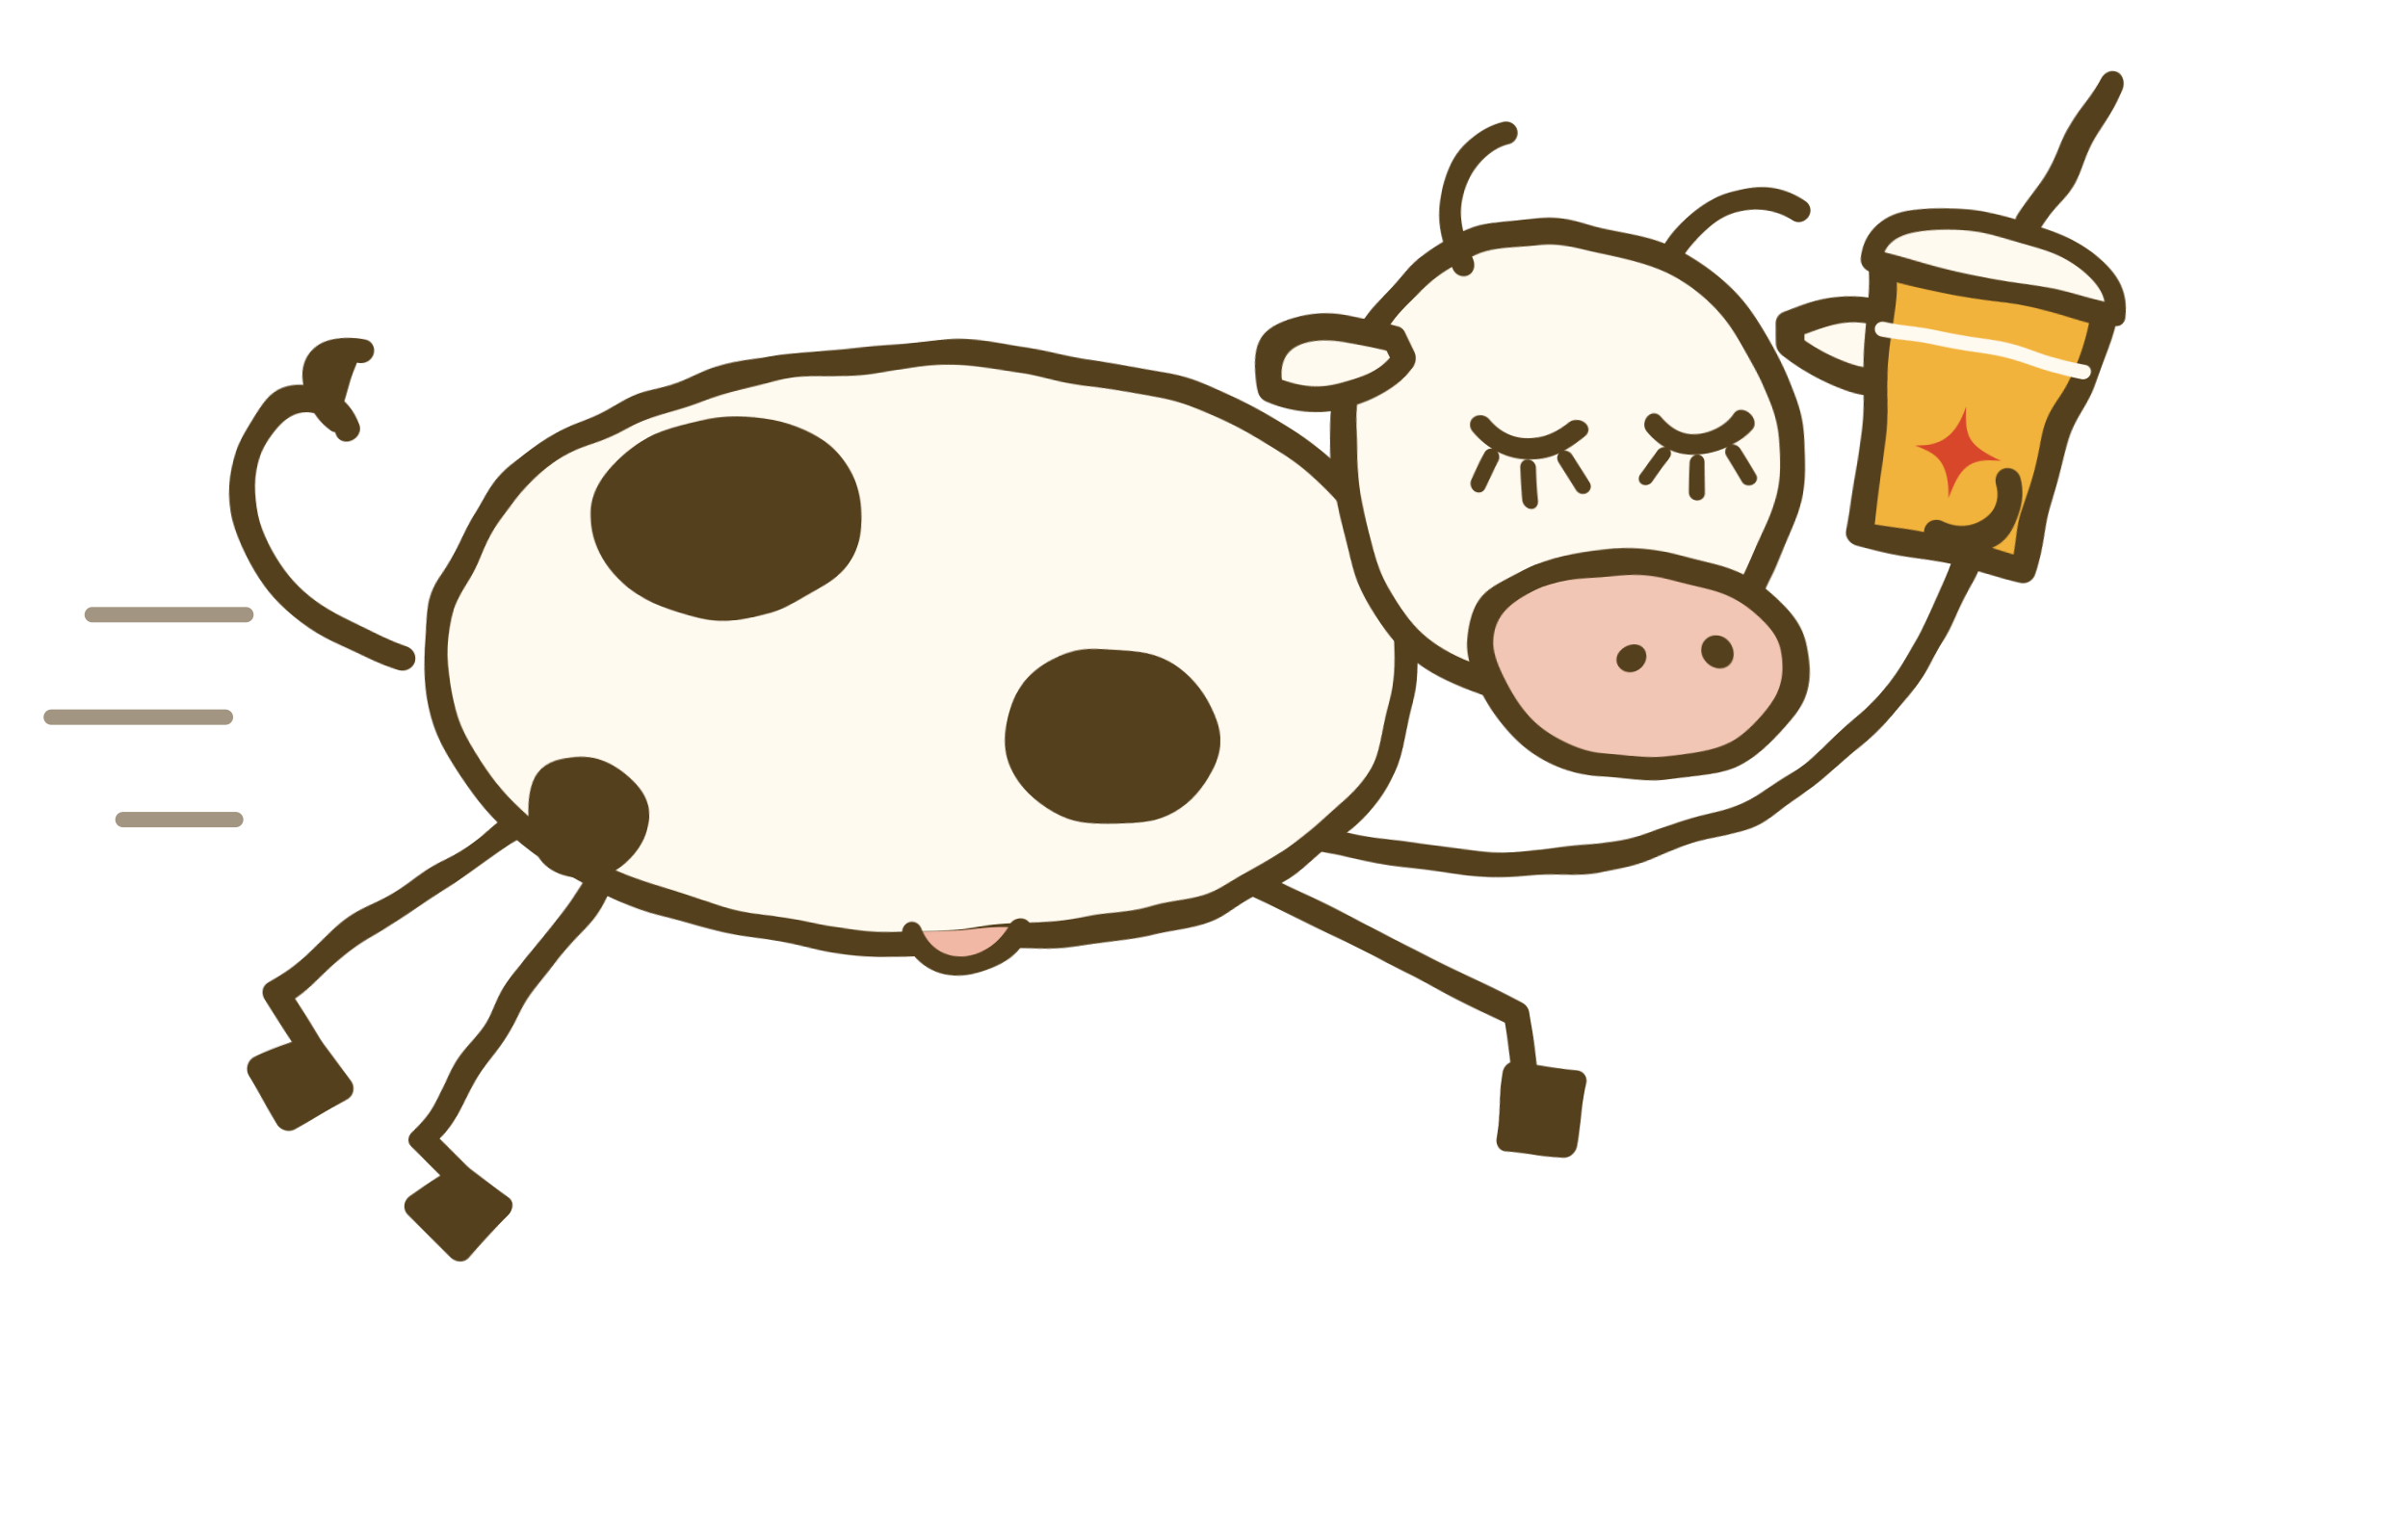
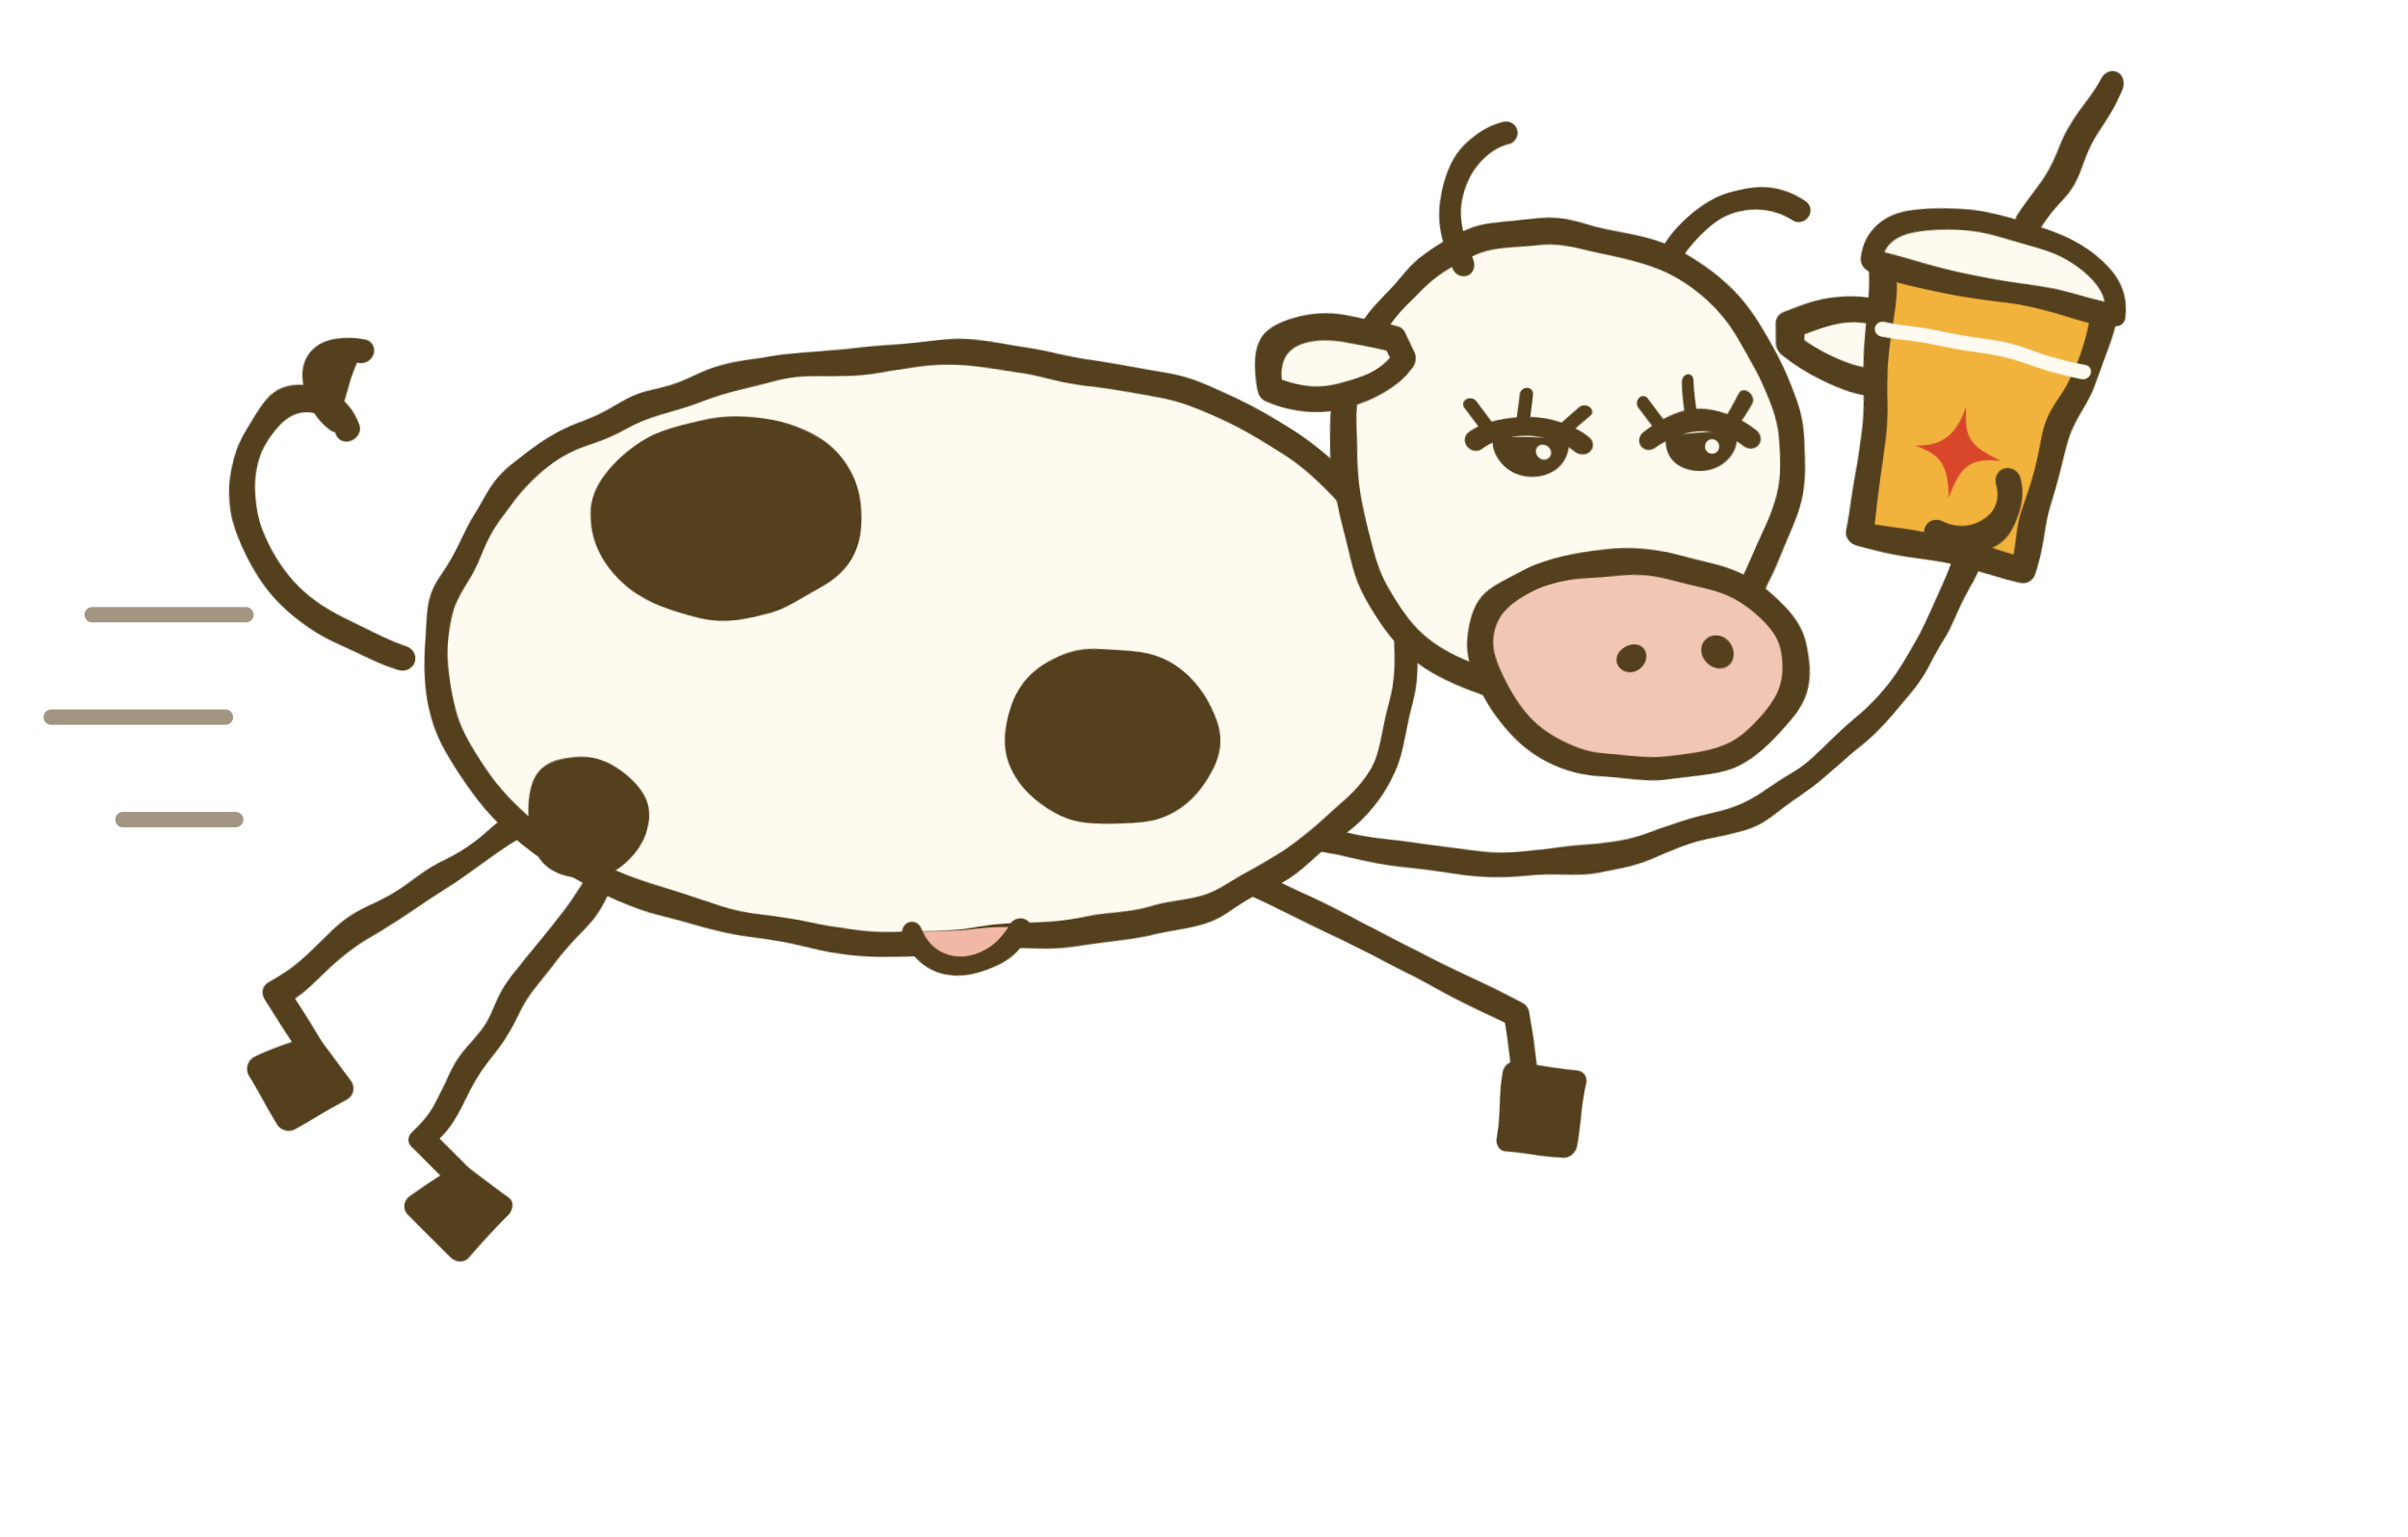
<svg xmlns="http://www.w3.org/2000/svg" viewBox="0 0 470 300">
  <defs>
    <filter id="ink" x="-5%" y="-5%" width="110%" height="110%">
      <feTurbulence type="fractalNoise" baseFrequency="0.04" numOctaves="2" seed="4" />
      <feDisplacementMap in="SourceGraphic" scale="4" />
    </filter>
  </defs>
  <g filter="url(#ink)" stroke="#55401d" stroke-width="5" stroke-linecap="round" stroke-linejoin="round" fill="none">
    <path d="M78 128c-22-6-34-22-30-40 3-12 16-14 20-4" />
    <path d="M66 82c-8-6-4-16 4-14" fill="#55401d" />
    <path d="M100 160l-46 34 6 10" />
    <path d="M118 170l-36 52 8 8" />
    <path d="M60 204l-10 4 6 10 10-6z" fill="#55401d" />
    <path d="M90 230l-8 6 8 8 8-8z" fill="#55401d" />
    <path d="M244 172l52 26 2 12" />
    <path d="M296 210l12 2-2 12-12-2z" fill="#55401d" />
    <path d="M86 118c10-36 60-52 110-48 48 4 74 22 78 52 4 34-22 58-80 62-62 4-118-22-108-66z" fill="#fffaf0" />
    <path d="M128 86c18-8 40-2 38 16-2 16-28 22-42 12-10-8-8-22 4-28z" fill="#55401d" stroke-width="3" />
    <path d="M206 130c14-6 32 2 30 16s-24 18-34 8c-8-8-6-20 4-24z" fill="#55401d" stroke-width="3" />
    <path d="M110 150c10-2 18 6 14 14s-18 8-20-2c-1-6 1-11 6-12z" fill="#55401d" stroke-width="3" />
    <path d="M178 182c4 10 18 10 22 0" stroke-width="4" fill="#f2b8a6" />
    <path d="M262 92c-4-30 20-50 48-46 30 4 44 30 38 56-6 26-30 38-56 32-18-4-28-20-30-42z" fill="#fffaf0" />
    <path d="M300 112c18-6 46 0 50 14 4 16-16 26-36 24-22-2-34-30-14-38z" fill="#f2c6b4" />
    <circle cx="318" cy="128" r="3" fill="#55401d" stroke="none" />
    <circle cx="336" cy="128" r="3" fill="#55401d" stroke="none" />
-     <path d="M290 84c5 6 13 6 18 0" stroke-width="4" />
-     <path d="M292 90l-3 5M299 92v6M306 90l3 5" stroke-width="3" />
-     <path d="M322 82c5 6 13 6 18 0" stroke-width="4" />
-     <path d="M324 88l-3 5M331 90v6M338 88l3 5" stroke-width="3" />
+     <path d="M293 87a6.5 6 0 0 0 13 0z" fill="#55401d" stroke-width="1.5" />
+     <circle cx="302" cy="89" r="1.4" fill="#fffaf0" stroke="none" />
+     <path d="M289 87c5-4 15-4 20 0" stroke-width="4" />
+     <path d="M291 84l-3-4M298 82v-5M306 84l3-4" stroke-width="2.6" />
+     <path d="M325 85a6.5 6 0 0 0 13 0z" fill="#55401d" stroke-width="1.5" />
+     <circle cx="334" cy="87" r="1.4" fill="#fffaf0" stroke="none" />
+     <path d="M321 85c5-4 15-4 20 0" stroke-width="4" />
+     <path d="M323 82l-3-4M330 80v-5M338 82l3-4" stroke-width="2.6" />
    <path d="M286 52c-6-14 0-24 8-26" stroke-width="4.5" />
    <path d="M326 50c8-12 18-14 24-10" stroke-width="4.5" />
    <path d="M272 66c-18-6-26 2-24 10 10 4 20 0 26-6z" fill="#fffaf0" />
    <path d="M350 64c16-8 26-2 26 6-8 6-18 4-26-2z" fill="#fffaf0" />
    <path d="M258 164c60 14 112-4 128-62" fill="none" />
    <g transform="translate(372 30) rotate(12)">
      <path d="M0 22h44l-6 52H6z" fill="#f2b33d" />
      <path d="M2 34h40" stroke-width="3" stroke="#fffaf0" />
      <path d="M-2 22c0-16 48-16 48 0z" fill="#fffaf0" stroke-width="4" />
      <path d="M26 8l10-30" stroke-width="5" />
      <path d="M22 46c1 6 3 8 9 9-6 1-8 3-9 9-1-6-3-8-9-9 6-1 8-3 9-9z" fill="#d9472b" stroke="none" />
    </g>
    <path d="M378 104c8 4 16-2 14-10" stroke-width="5" />
  </g>
  <g stroke="#55401d" stroke-width="3" stroke-linecap="round" opacity=".55" fill="none">
    <path d="M18 120h30M10 140h34M24 160h22" />
  </g>
</svg>
